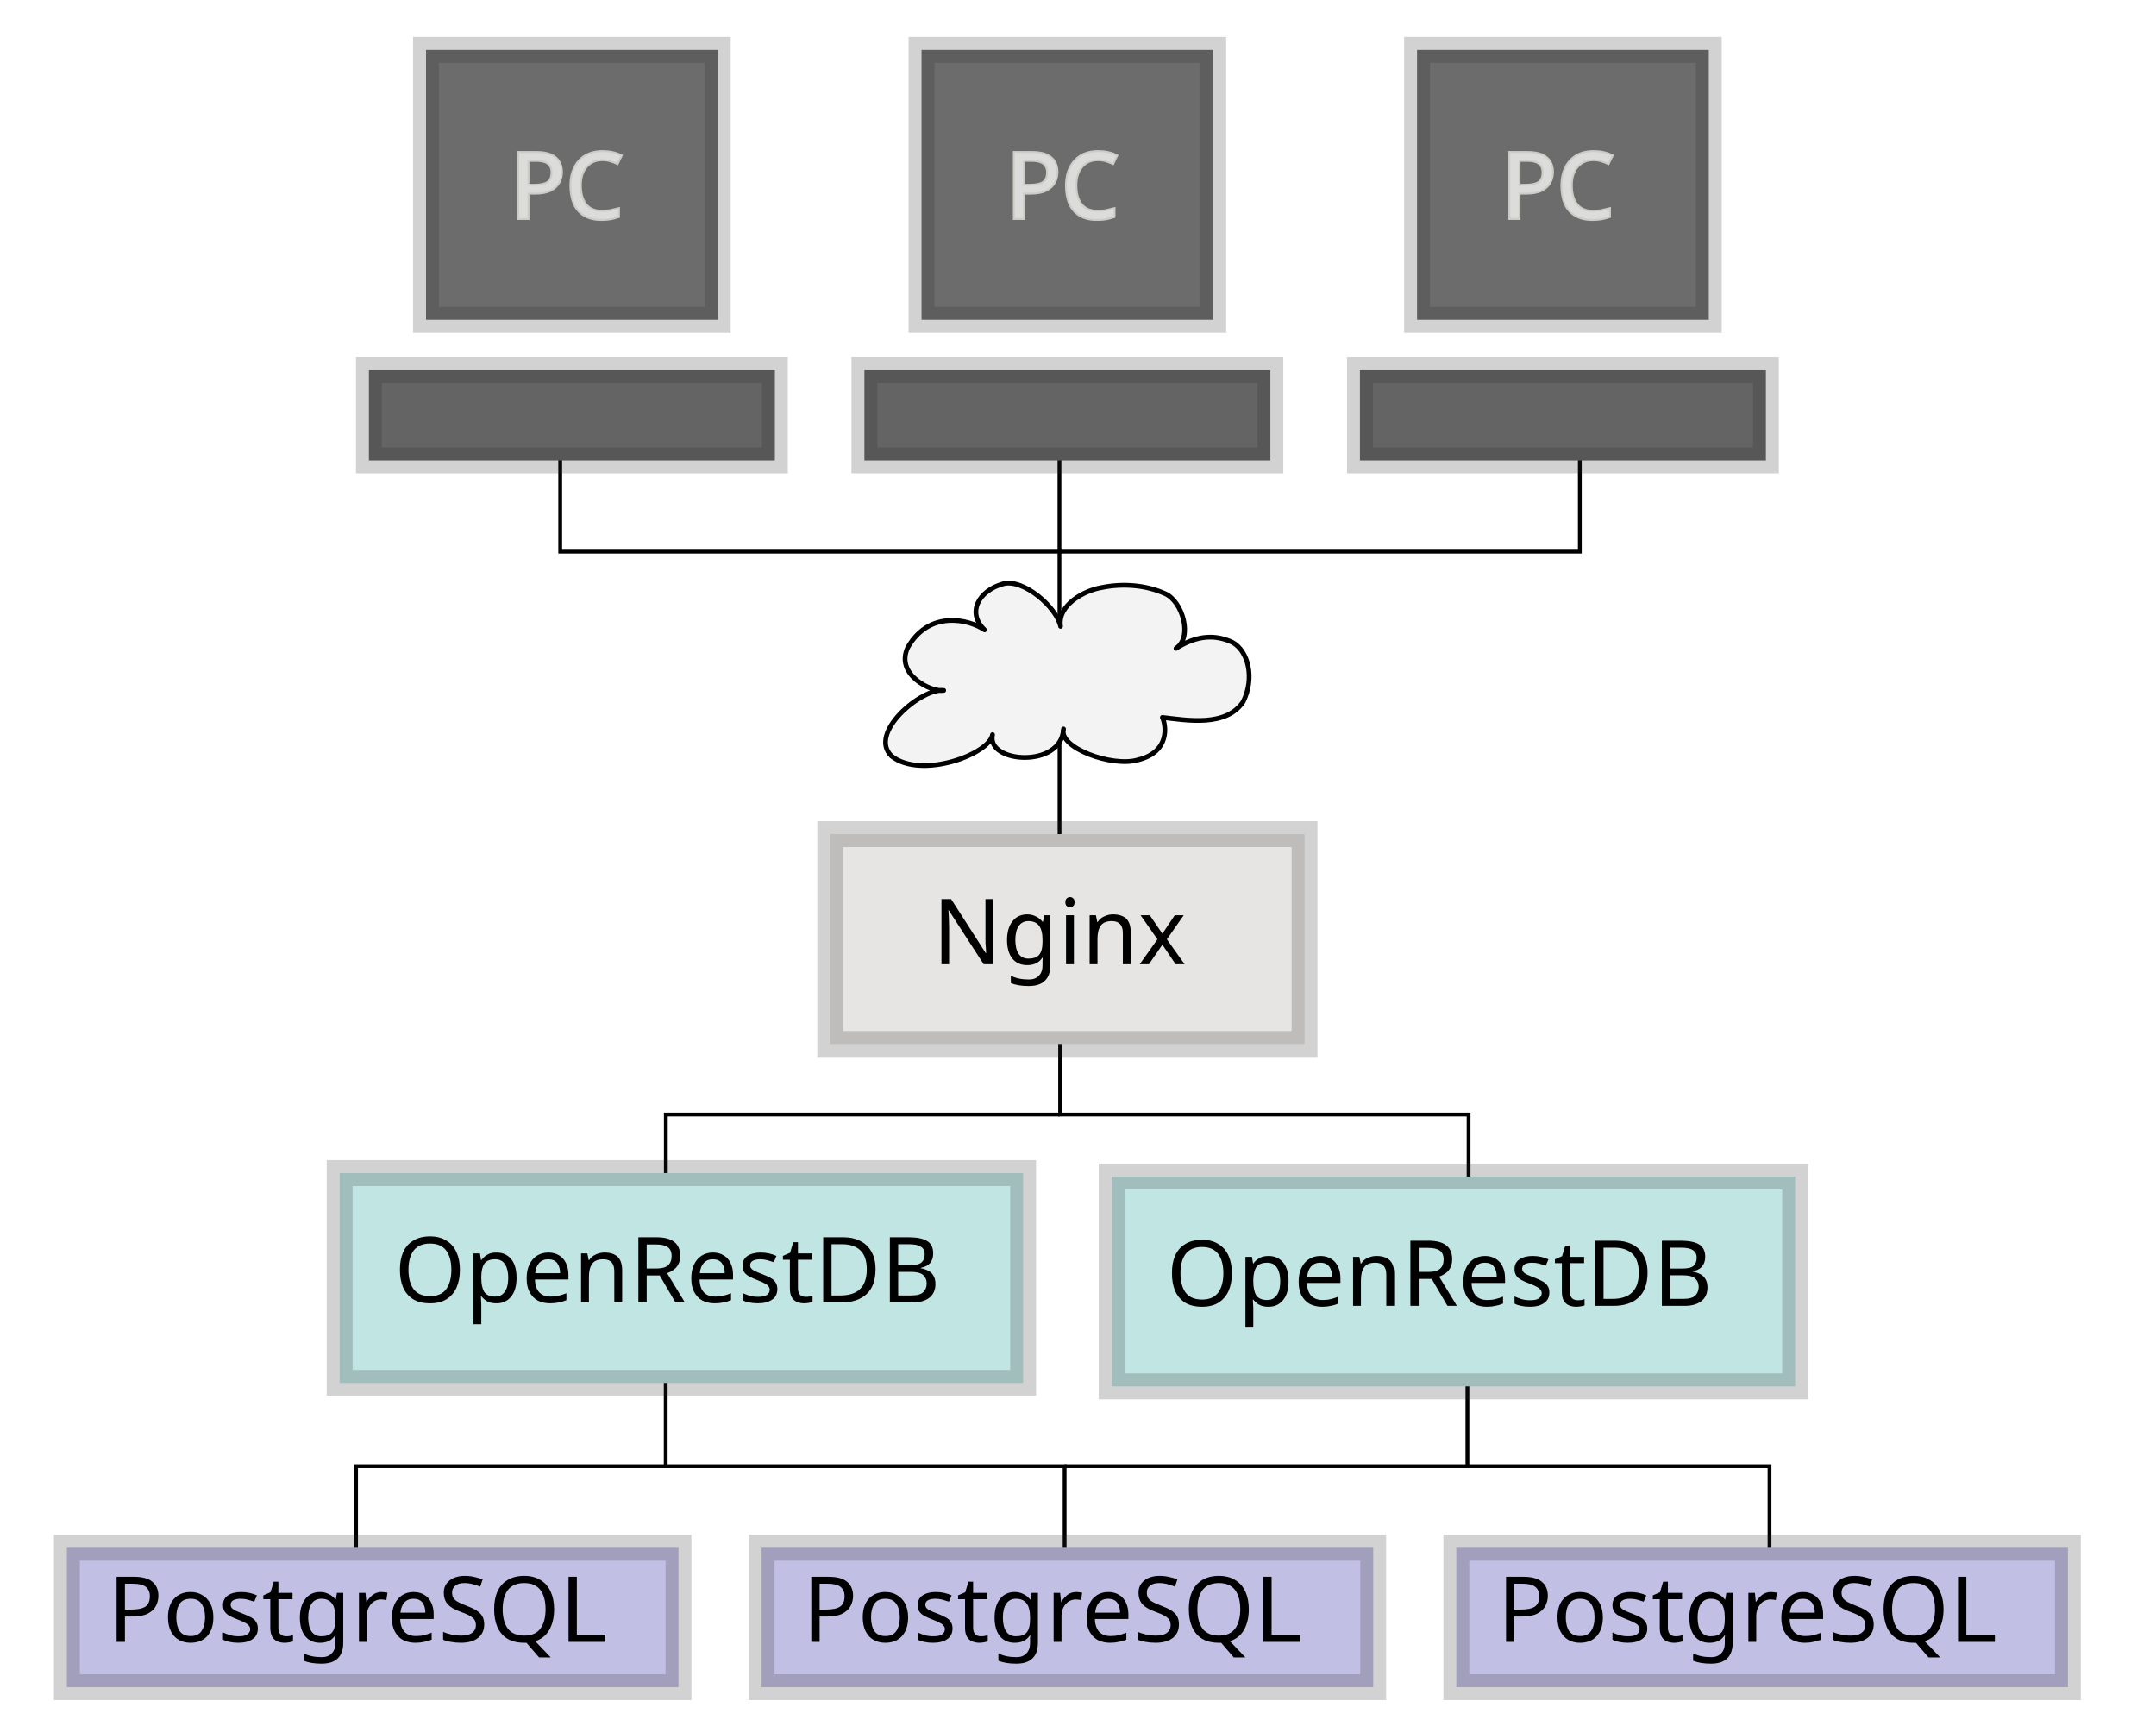
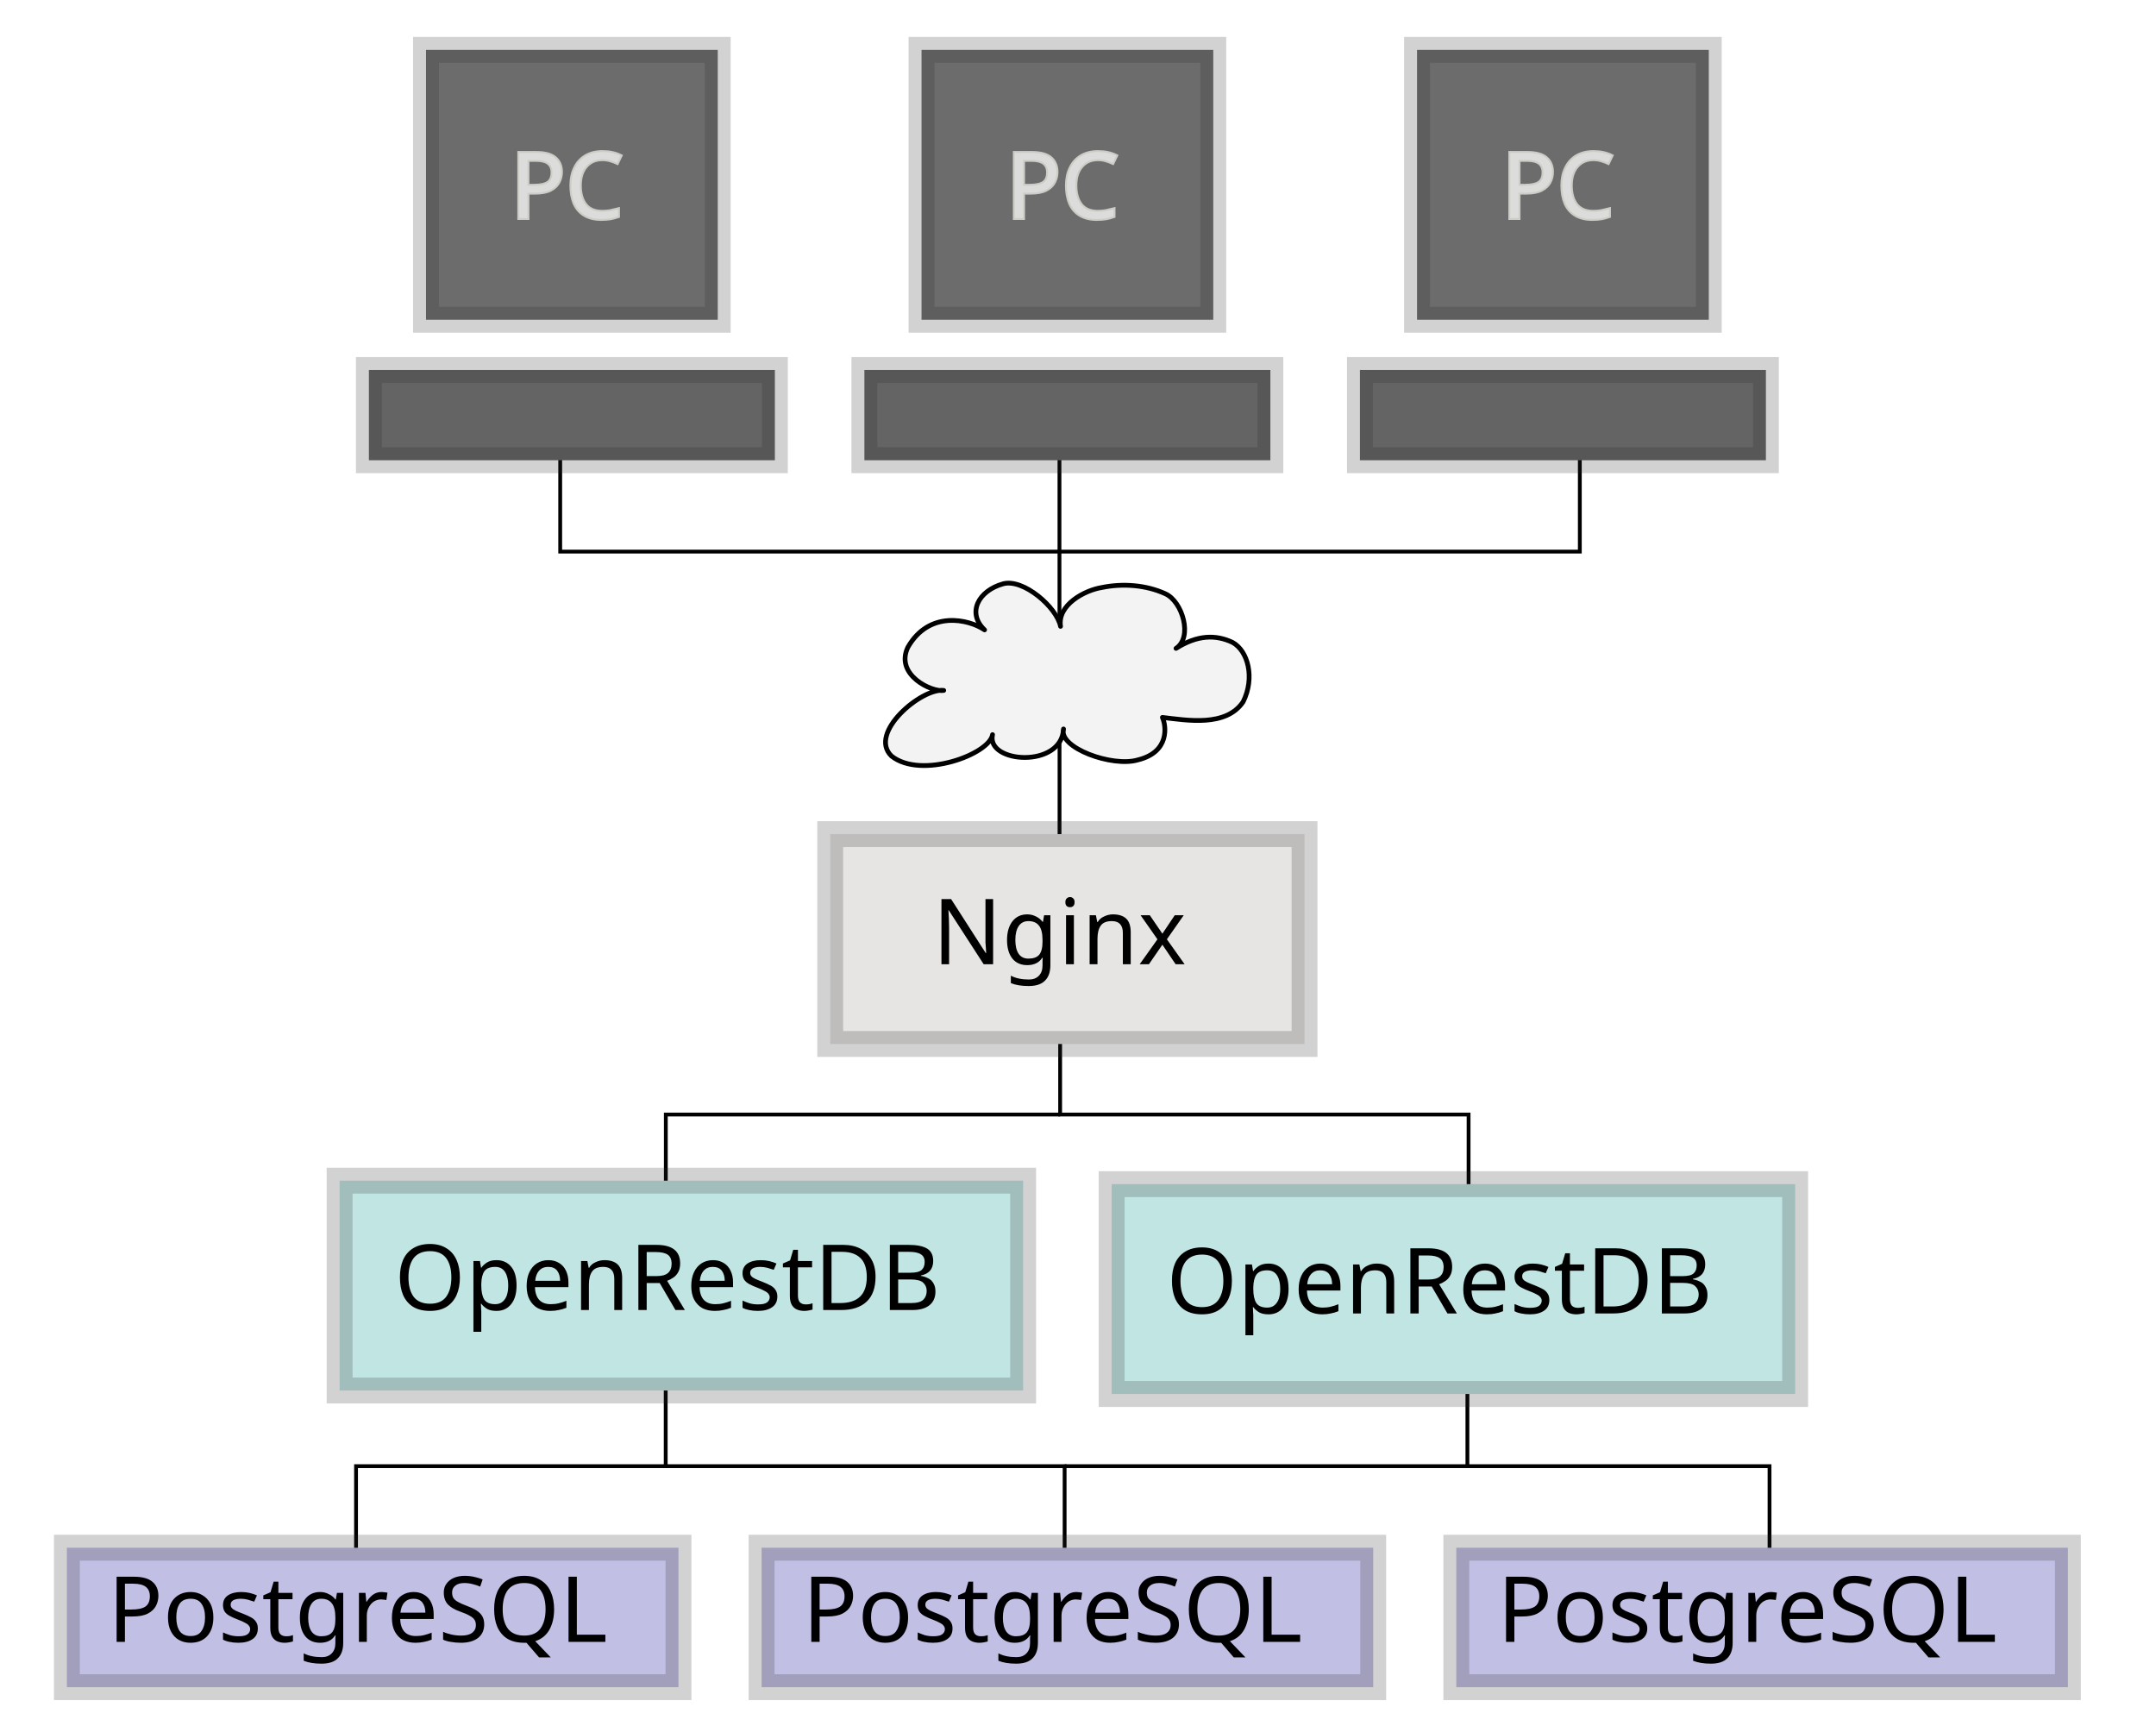
<svg xmlns="http://www.w3.org/2000/svg" xmlns:xlink="http://www.w3.org/1999/xlink" width="150mm" height="120mm" viewBox="0 0 150 120" version="1.1" id="svg5">
  <defs id="defs2">
    <linearGradient id="linearGradient912">
      <stop style="stop-color:#f3f3f3;stop-opacity:1;" offset="0" id="stop913" />
      <stop style="stop-color:#ffffff;stop-opacity:1;" offset="0.377" id="stop855" />
      <stop style="stop-color:#e6ffff;stop-opacity:1;" offset="1" id="stop914" />
    </linearGradient>
    <radialGradient xlink:href="#linearGradient912" id="radialGradient915" />
    <linearGradient xlink:href="#linearGradient912" id="linearGradient854" x1="17.05" y1="20.936" x2="-8.256" y2="6.803" gradientTransform="matrix(0.3711387,0,0,0.1886204,60.82166,33.71281)" gradientUnits="userSpaceOnUse" />
  </defs>
  <g id="layer2">
    <path style="fill:none;stroke:#000000;stroke-width:0.265px;stroke-linecap:butt;stroke-linejoin:miter;stroke-opacity:1" d="m 73.757,65.828 v 11.699 h 28.417 v 8.016" id="path10043" />
    <path style="fill:none;stroke:#000000;stroke-width:0.265px;stroke-linecap:butt;stroke-linejoin:miter;stroke-opacity:1" d="M 73.757,77.527 H 46.324 v 9.611" id="path10045" />
    <path style="fill:none;stroke:#000000;stroke-width:0.265px;stroke-linecap:butt;stroke-linejoin:miter;stroke-opacity:1" d="M 46.315,90.816 V 101.986 H 24.771 v 10.247" id="path10047" />
    <path style="fill:none;stroke:#000000;stroke-width:0.265px;stroke-linecap:butt;stroke-linejoin:miter;stroke-opacity:1" d="m 46.315,101.986 h 27.754 v 9.735" id="path10049" />
    <path style="fill:none;stroke:#000000;stroke-width:0.265px;stroke-linecap:butt;stroke-linejoin:miter;stroke-opacity:1" d="m 74.069,101.986 h 49.043 v 9.83" id="path10051" />
    <path style="fill:none;stroke:#000000;stroke-width:0.265px;stroke-linecap:butt;stroke-linejoin:miter;stroke-opacity:1" d="M 102.092,90.84 V 102.011" id="path10053" />
    <path style="fill:none;stroke:#000000;stroke-width:0.265px;stroke-linecap:butt;stroke-linejoin:miter;stroke-opacity:1" d="M 73.715,63.082 V 48.256" id="path10168" />
    <g id="g15763" transform="translate(-6.2108,-23.90894)">
      <path style="fill:none;stroke:#000000;stroke-width:0.265px;stroke-linecap:butt;stroke-linejoin:miter;stroke-opacity:1" d="M 79.921,70.029 V 62.278 H 116.124 V 52.4" id="path10170" />
      <path style="fill:none;stroke:#000000;stroke-width:0.265px;stroke-linecap:butt;stroke-linejoin:miter;stroke-opacity:1" d="m 79.921,52.572 v 9.706 h -34.735 v -9.524" id="path10172" />
    </g>
  </g>
  <g id="layer1">
    <g id="g10803" transform="translate(-6.2108,-24.96728)">
      <rect style="fill:#e7e5e3;fill-opacity:1;fill-rule:evenodd;stroke:#282828;stroke-width:1.8;stroke-miterlimit:4;stroke-dasharray:none;stroke-opacity:0.21;stop-color:#000000" id="rect1301" width="32.999" height="14.598" x="63.973" y="82.989" />
      <text xml:space="preserve" style="font-size:6.35px;line-height:1.25;font-family:sans-serif;-inkscape-font-specification:'sans-serif, Normal';letter-spacing:0px;word-spacing:0px;stroke-width:0.265" x="71.101" y="92.04" id="text2493">
        <tspan id="tspan2491" style="stroke-width:0.265" x="71.101" y="92.04">Nginx</tspan>
      </text>
    </g>
-     <g id="g10836" transform="translate(-6.2108,-23.90894)">
+     <g id="g10836" transform="translate(-6.2108,-23.37978)">
      <g id="g10783">
        <rect style="fill:#c1e5e3;fill-opacity:1;fill-rule:evenodd;stroke:#282828;stroke-width:1.8;stroke-miterlimit:4;stroke-dasharray:none;stroke-opacity:0.21;stop-color:#000000" id="rect1301-7" width="47.553" height="14.598" x="29.84" y="105.506" />
        <text xml:space="preserve" style="font-size:6.35px;line-height:1.25;font-family:sans-serif;-inkscape-font-specification:'sans-serif, Normal';letter-spacing:0px;word-spacing:0px;stroke-width:0.265" x="33.644" y="114.501" id="text2493-0">
          <tspan id="tspan2491-9" style="stroke-width:0.265" x="33.644" y="114.501">OpenRestDB</tspan>
        </text>
      </g>
      <g id="g10778">
        <rect style="fill:#c1e5e3;fill-opacity:1;fill-rule:evenodd;stroke:#282828;stroke-width:1.8;stroke-miterlimit:4;stroke-dasharray:none;stroke-opacity:0.21;stop-color:#000000" id="rect1301-7-6" width="47.553" height="14.598" x="83.553" y="105.747" />
        <text xml:space="preserve" style="font-size:6.35px;line-height:1.25;font-family:sans-serif;-inkscape-font-specification:'sans-serif, Normal';letter-spacing:0px;word-spacing:0px;stroke-width:0.265" x="87.357" y="114.742" id="text2493-0-0">
          <tspan id="tspan2491-9-6" style="stroke-width:0.265" x="87.357" y="114.742">OpenRestDB</tspan>
        </text>
      </g>
    </g>
    <g id="g10850" transform="translate(-6.2108,-23.90894)">
      <g id="g10788">
        <rect style="fill:#c1bfe3;fill-opacity:1;fill-rule:evenodd;stroke:#282828;stroke-width:1.8;stroke-miterlimit:4;stroke-dasharray:none;stroke-opacity:0.21;stop-color:#000000" id="rect7218" width="42.551" height="9.701" x="10.864" y="131.568" />
        <text xml:space="preserve" style="font-size:6.35px;line-height:1.25;font-family:sans-serif;-inkscape-font-specification:'sans-serif, Normal';letter-spacing:0px;word-spacing:0px;stroke-width:0.265" x="13.714" y="138.115" id="text8608">
          <tspan id="tspan8606" style="stroke-width:0.265" x="13.714" y="138.115">PostgreSQL</tspan>
        </text>
      </g>
      <g id="g10793">
        <rect style="fill:#c1bfe3;fill-opacity:1;fill-rule:evenodd;stroke:#282828;stroke-width:1.8;stroke-miterlimit:4;stroke-dasharray:none;stroke-opacity:0.21;stop-color:#000000" id="rect7218-6" width="42.551" height="9.701" x="59.198" y="131.568" />
        <text xml:space="preserve" style="font-size:6.35px;line-height:1.25;font-family:sans-serif;-inkscape-font-specification:'sans-serif, Normal';letter-spacing:0px;word-spacing:0px;stroke-width:0.265" x="62.048" y="138.115" id="text8608-1">
          <tspan id="tspan8606-8" style="stroke-width:0.265" x="62.048" y="138.115">PostgreSQL</tspan>
        </text>
      </g>
      <g id="g10798">
        <rect style="fill:#c1bfe3;fill-opacity:1;fill-rule:evenodd;stroke:#282828;stroke-width:1.8;stroke-miterlimit:4;stroke-dasharray:none;stroke-opacity:0.21;stop-color:#000000" id="rect7218-9" width="42.551" height="9.701" x="107.531" y="131.568" />
        <text xml:space="preserve" style="font-size:6.35px;line-height:1.25;font-family:sans-serif;-inkscape-font-specification:'sans-serif, Normal';letter-spacing:0px;word-spacing:0px;stroke-width:0.265" x="110.381" y="138.115" id="text8608-2">
          <tspan id="tspan8606-0" style="stroke-width:0.265" x="110.381" y="138.115">PostgreSQL</tspan>
        </text>
      </g>
    </g>
    <path style="fill:url(#linearGradient854);fill-rule:evenodd;stroke:#000000;stroke-width:0.331;stroke-linejoin:round;stroke-dasharray:none" d="m 73.785,43.569 c -0.275,-1.351 -2.596,-3.332 -3.986,-2.962 -1.741,0.481 -2.543,2.035 -1.299,3.207 -1.101,-0.745 -3.848,-1.386 -5.337,1.21 -0.924,1.934 1.693,3.144 2.494,3.001 -1.532,-0.184 -5.307,2.967 -3.626,4.572 2.071,1.632 6.815,-0.133 7.023,-1.496 -0.462,1.993 4.809,2.375 4.939,-0.394 -0.376,1.299 3.385,2.681 5.172,2.152 2.241,-0.547 1.971,-2.392 1.706,-2.955 1.724,0.197 4.422,0.685 5.618,-1.086 0.833,-1.674 0.338,-3.544 -0.735,-4.132 -1.169,-0.556 -2.446,-0.527 -3.935,0.415 1.182,-0.769 0.453,-3.25 -0.732,-3.795 -1.35,-0.619 -2.972,-0.74 -4.428,-0.439 -1.2,0.192 -3.1,1.204 -2.874,2.701 z" id="path853" />
    <g id="g15759" transform="translate(-6.2108,-23.90894)">
      <rect style="fill:#464646;fill-opacity:0.79;fill-rule:evenodd;stroke:#282828;stroke-width:1.8;stroke-miterlimit:4;stroke-dasharray:none;stroke-opacity:0.21;stop-color:#000000" id="rect846" width="20.298" height="18.774" x="35.849" y="27.378" ry="1.15" rx="0" />
      <rect style="fill:#646464;fill-opacity:1;fill-rule:evenodd;stroke:#282828;stroke-width:1.8;stroke-miterlimit:4;stroke-dasharray:none;stroke-opacity:0.21;stop-color:#000000" id="rect1060" width="28.245" height="6.276" x="31.876" y="49.647" />
      <text xml:space="preserve" style="font-size:6.35px;line-height:1.25;font-family:sans-serif;-inkscape-font-specification:'sans-serif, Normal';letter-spacing:0px;word-spacing:0px;fill:#dcdcdc;fill-opacity:1;stroke:#dcddd8;stroke-width:0.265;stroke-opacity:0.852" x="41.727" y="39.076" id="text12535">
        <tspan id="tspan12533" style="fill:#dcdcdc;fill-opacity:1;stroke:#dcddd8;stroke-width:0.265;stroke-opacity:0.852" x="41.727" y="39.076">PC</tspan>
      </text>
    </g>
    <g id="g15753" transform="translate(-6.2108,-23.90894)">
      <rect style="fill:#464646;fill-opacity:0.79;fill-rule:evenodd;stroke:#282828;stroke-width:1.8;stroke-miterlimit:4;stroke-dasharray:none;stroke-opacity:0.21;stop-color:#000000" id="rect846-6" width="20.298" height="18.774" x="70.324" y="27.378" ry="1.15" rx="0" />
      <rect style="fill:#646464;fill-opacity:1;fill-rule:evenodd;stroke:#282828;stroke-width:1.8;stroke-miterlimit:4;stroke-dasharray:none;stroke-opacity:0.21;stop-color:#000000" id="rect1060-7" width="28.245" height="6.276" x="66.35" y="49.647" />
      <text xml:space="preserve" style="font-size:6.35px;line-height:1.25;font-family:sans-serif;-inkscape-font-specification:'sans-serif, Normal';letter-spacing:0px;word-spacing:0px;fill:#dcdcdc;fill-opacity:1;stroke:#dcddd8;stroke-width:0.265;stroke-opacity:0.852" x="76.202" y="39.076" id="text12535-2">
        <tspan id="tspan12533-3" style="fill:#dcdcdc;fill-opacity:1;stroke:#dcddd8;stroke-width:0.265;stroke-opacity:0.852" x="76.202" y="39.076">PC</tspan>
      </text>
    </g>
    <g id="g15747" transform="translate(-6.2108,-23.90894)">
      <rect style="fill:#464646;fill-opacity:0.79;fill-rule:evenodd;stroke:#282828;stroke-width:1.8;stroke-miterlimit:4;stroke-dasharray:none;stroke-opacity:0.21;stop-color:#000000" id="rect846-3" width="20.298" height="18.774" x="104.799" y="27.378" ry="1.15" rx="0" />
      <rect style="fill:#646464;fill-opacity:1;fill-rule:evenodd;stroke:#282828;stroke-width:1.8;stroke-miterlimit:4;stroke-dasharray:none;stroke-opacity:0.21;stop-color:#000000" id="rect1060-5" width="28.245" height="6.276" x="100.825" y="49.647" />
      <text xml:space="preserve" style="font-size:6.35px;line-height:1.25;font-family:sans-serif;-inkscape-font-specification:'sans-serif, Normal';letter-spacing:0px;word-spacing:0px;fill:#dcdcdc;fill-opacity:1;stroke:#dcddd8;stroke-width:0.265;stroke-opacity:0.852" x="110.677" y="39.076" id="text12535-7">
        <tspan id="tspan12533-5" style="fill:#dcdcdc;fill-opacity:1;stroke:#dcddd8;stroke-width:0.265;stroke-opacity:0.852" x="110.677" y="39.076">PC</tspan>
      </text>
    </g>
  </g>
</svg>
